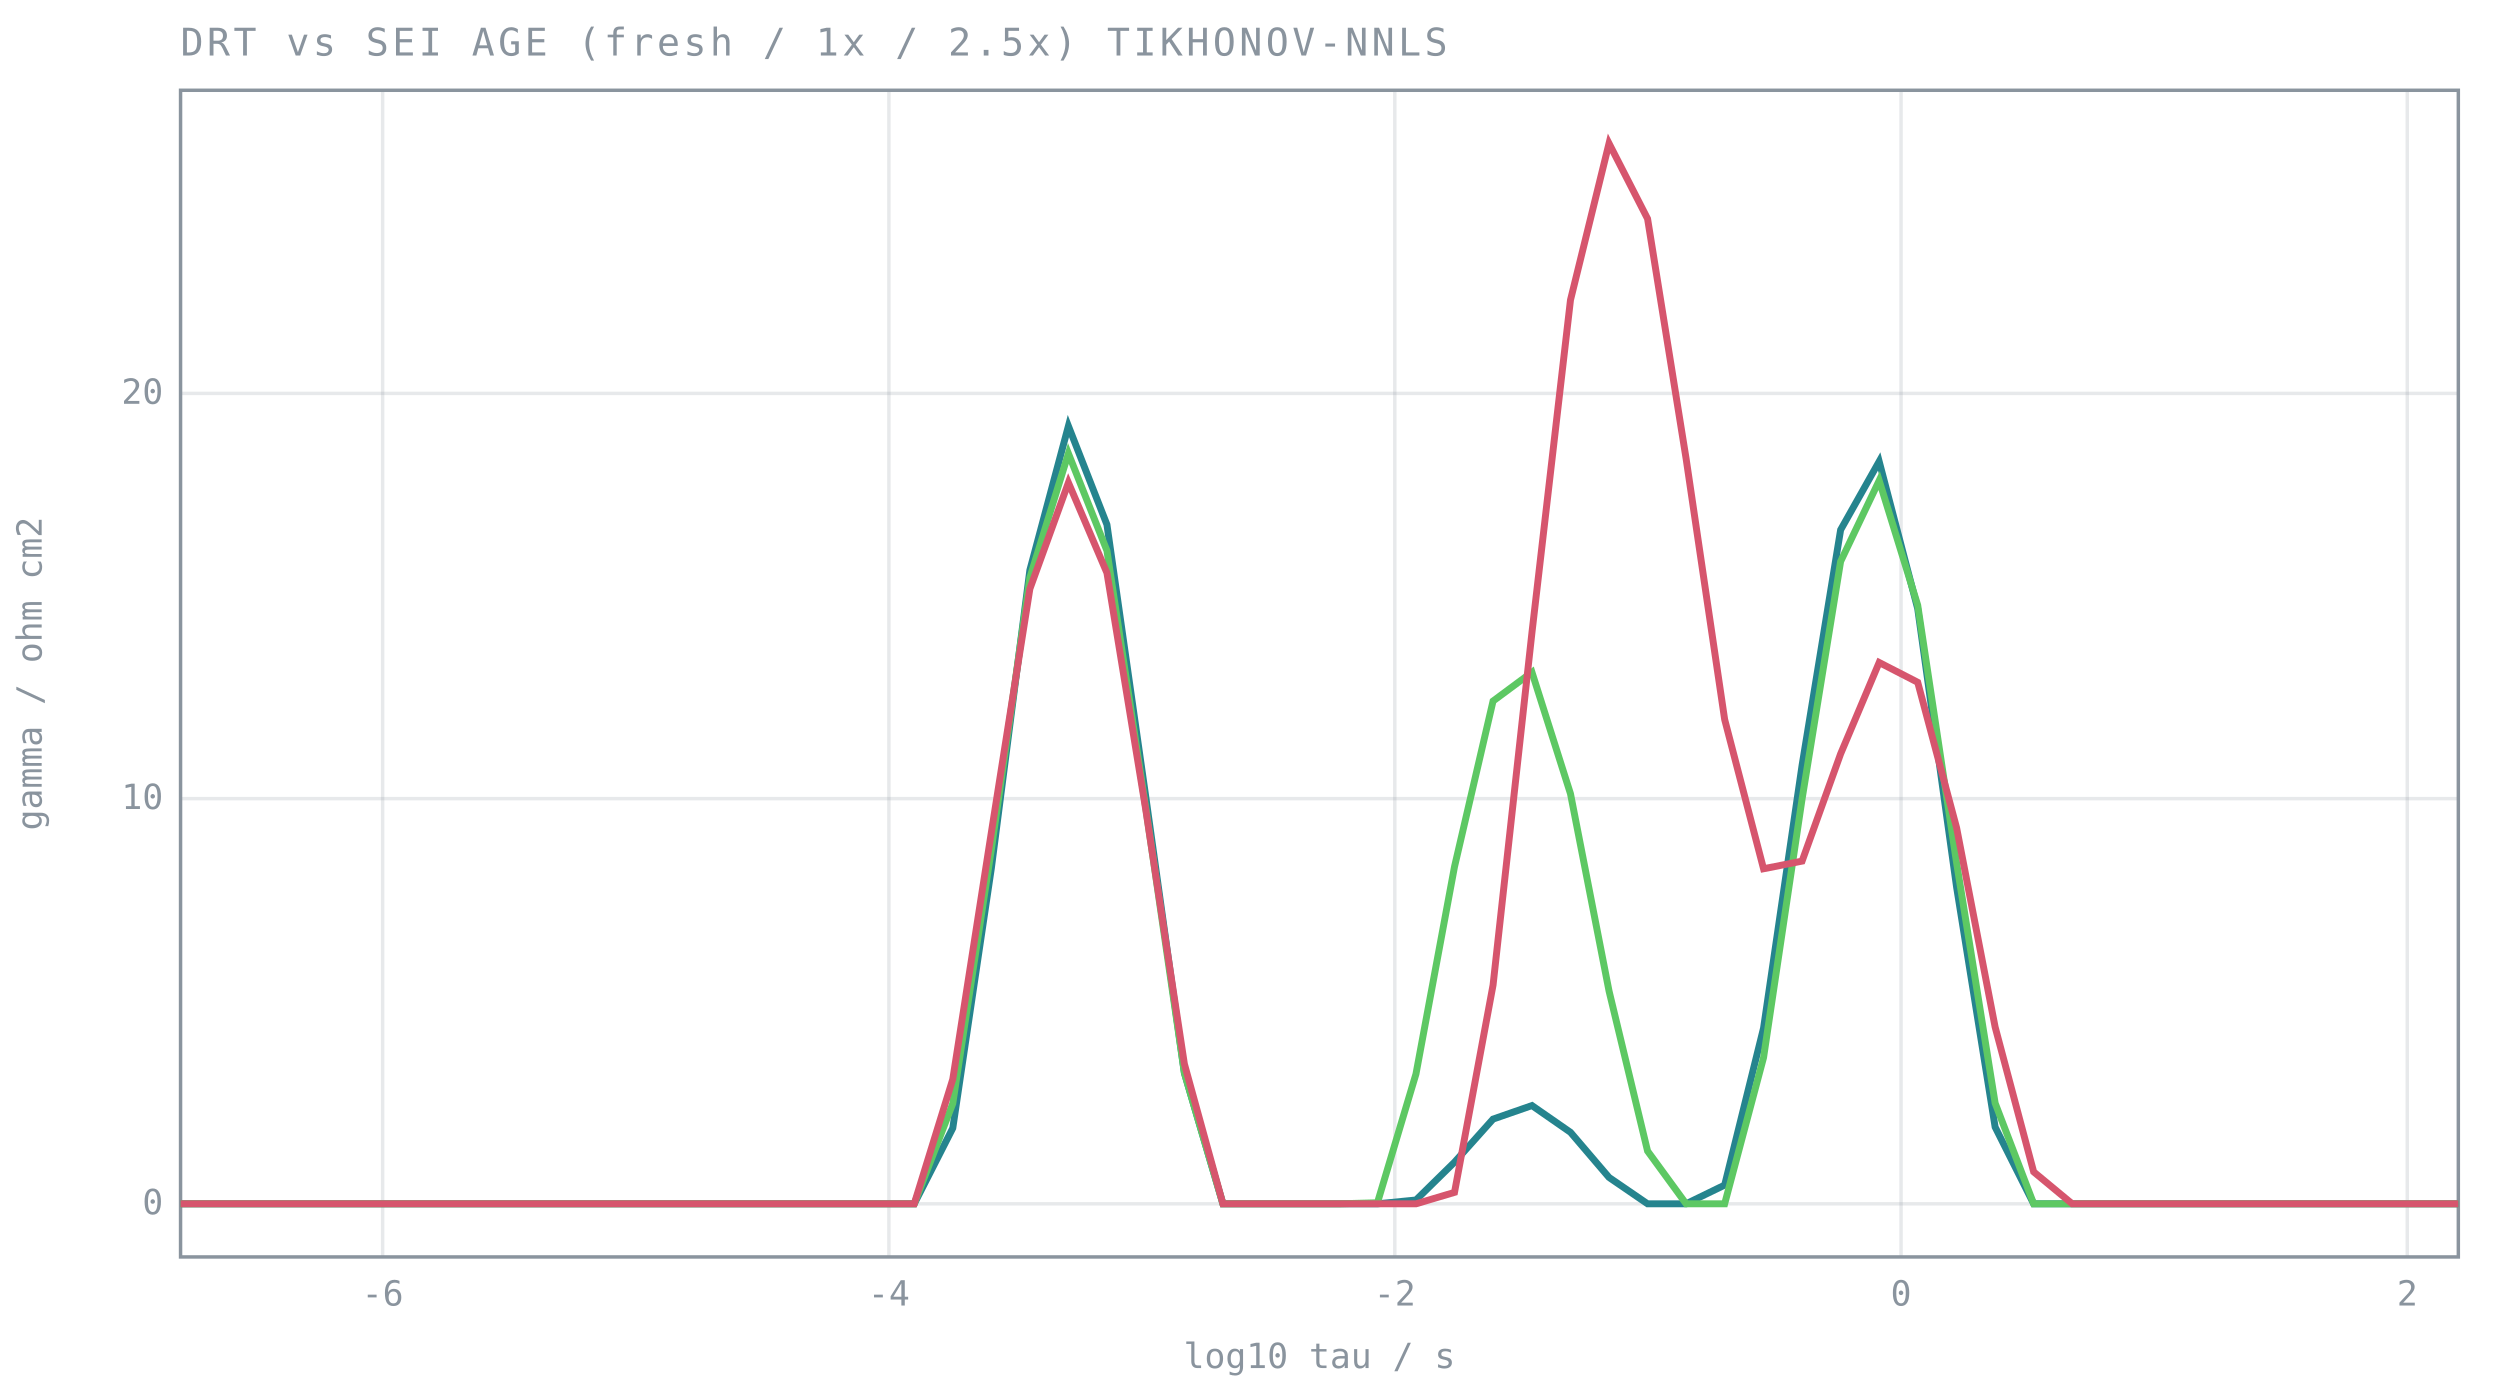
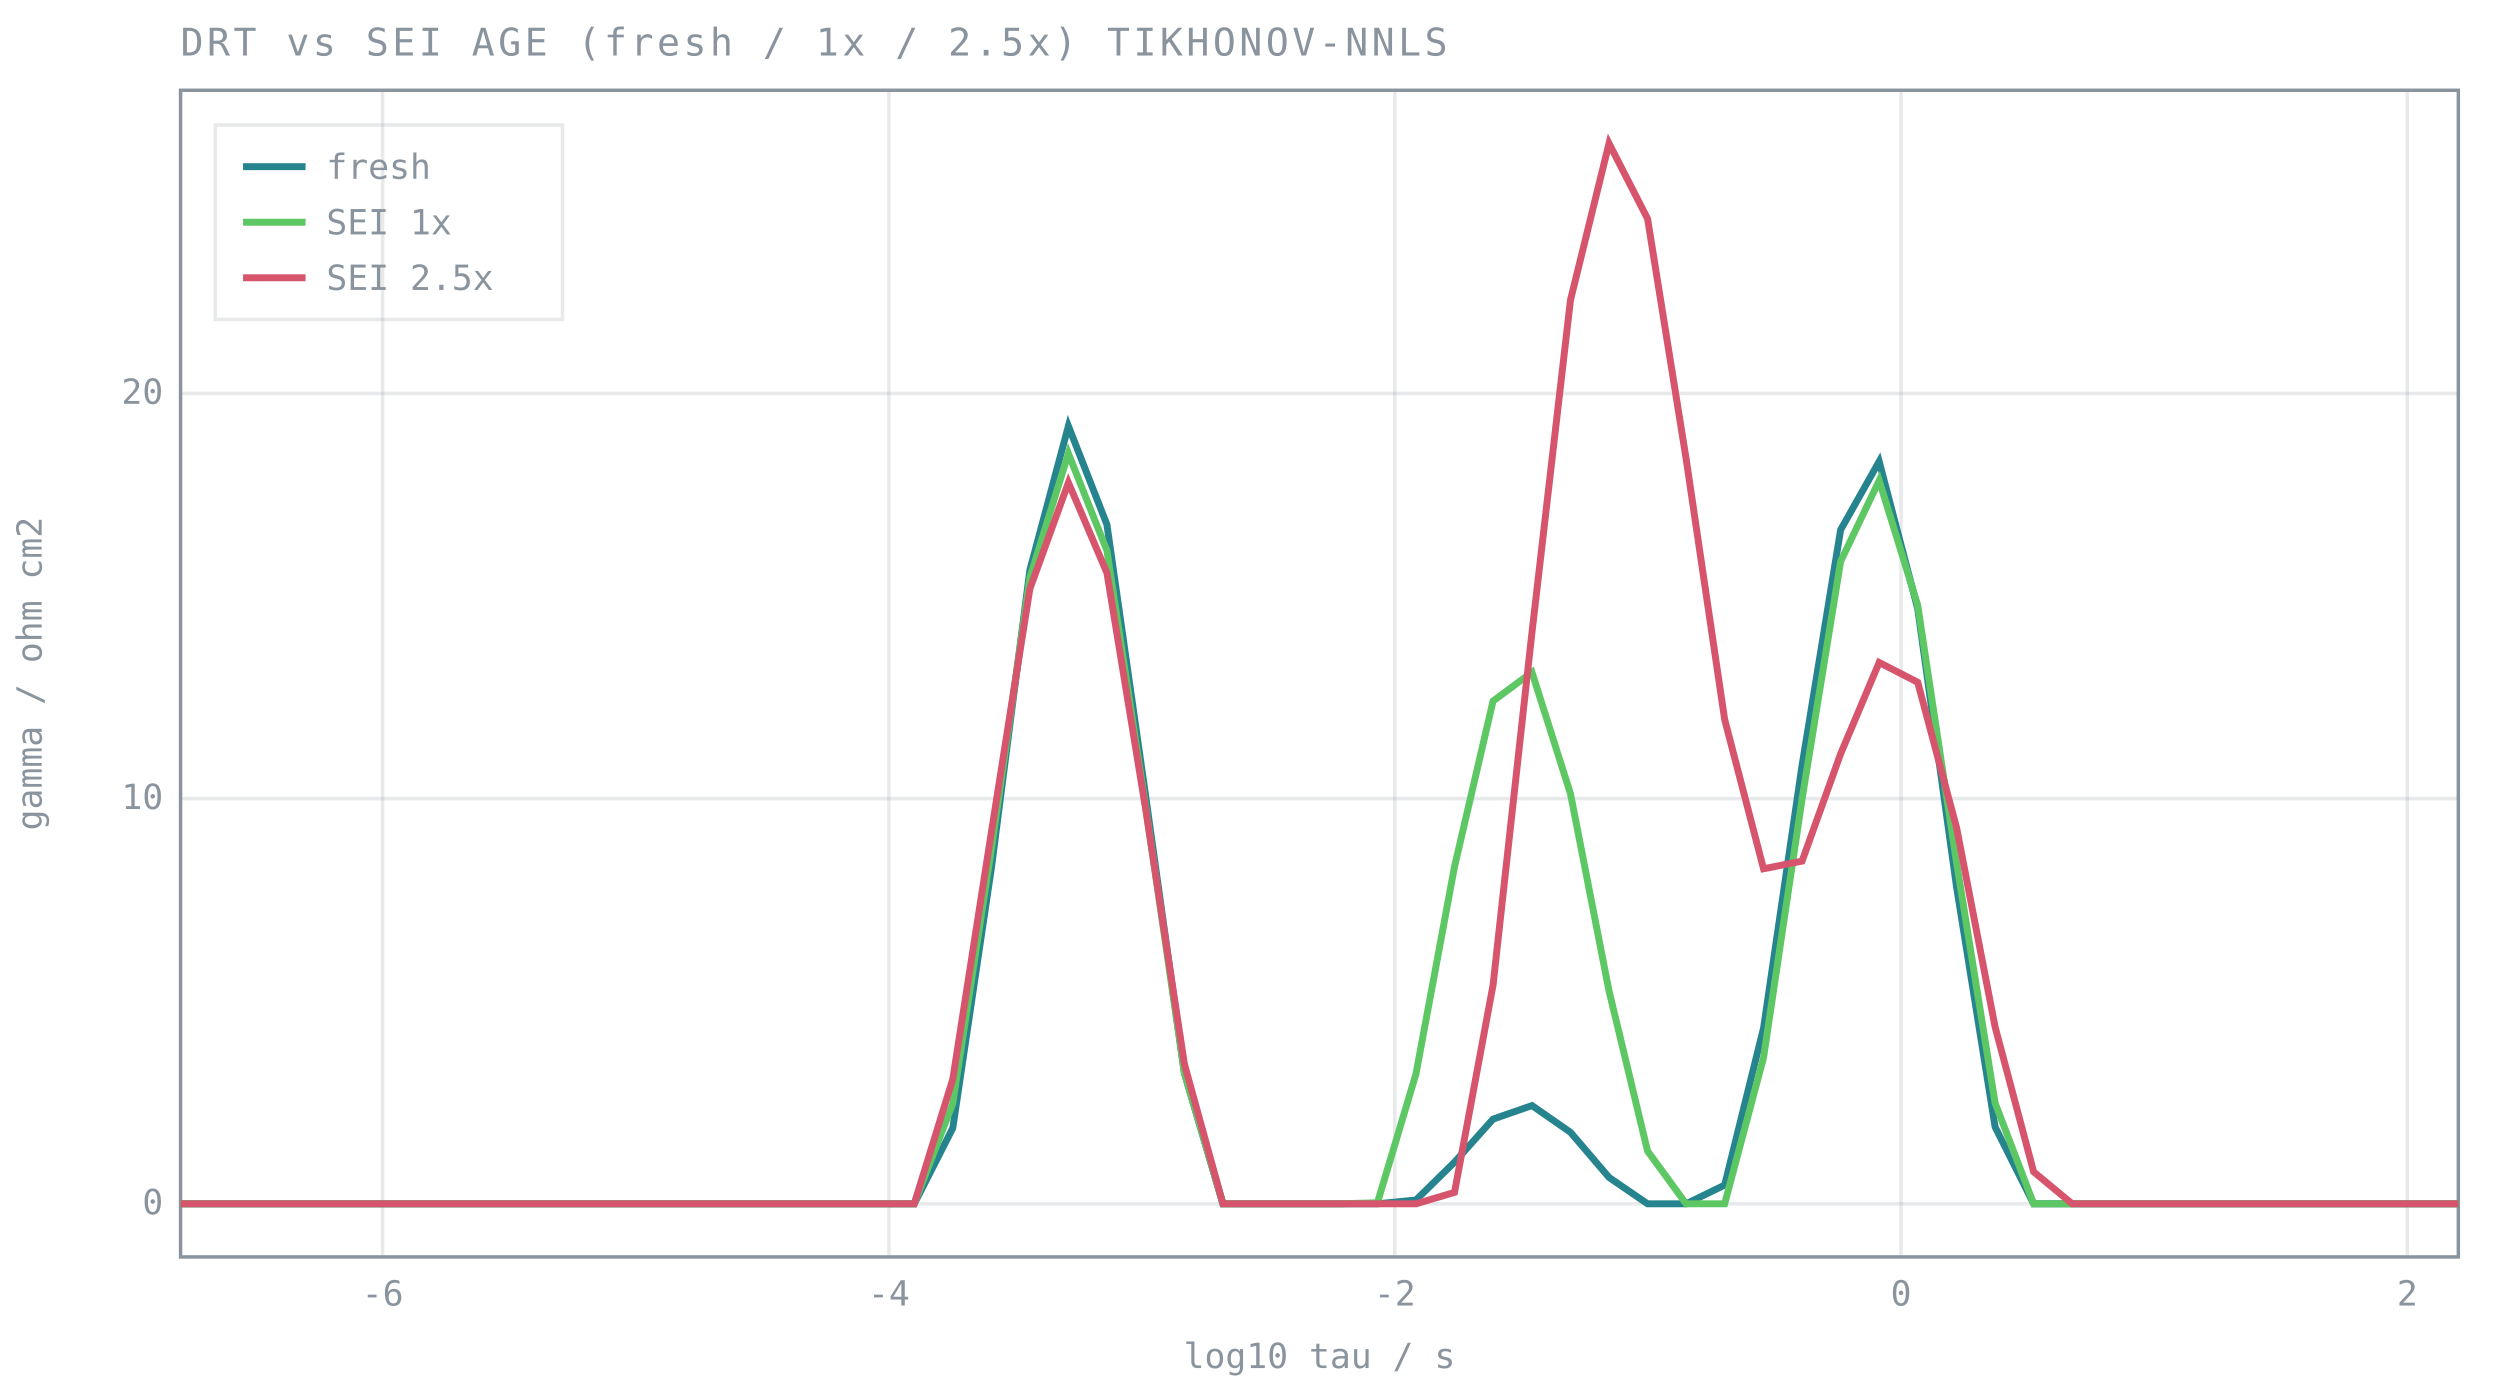
<svg xmlns="http://www.w3.org/2000/svg" viewBox="0 0 720 400" font-family="'IBM Plex Mono', monospace" font-size="10">
  <line x1="110.2" y1="26" x2="110.2" y2="362" stroke="#8a949e33" />
  <text x="110.2" y="376" fill="#8a949e" text-anchor="middle">-6</text>
  <line x1="256.0" y1="26" x2="256.0" y2="362" stroke="#8a949e33" />
  <text x="256.0" y="376" fill="#8a949e" text-anchor="middle">-4</text>
  <line x1="401.7" y1="26" x2="401.7" y2="362" stroke="#8a949e33" />
  <text x="401.7" y="376" fill="#8a949e" text-anchor="middle">-2</text>
  <line x1="547.5" y1="26" x2="547.5" y2="362" stroke="#8a949e33" />
  <text x="547.5" y="376" fill="#8a949e" text-anchor="middle">0</text>
  <line x1="693.3" y1="26" x2="693.3" y2="362" stroke="#8a949e33" />
  <text x="693.3" y="376" fill="#8a949e" text-anchor="middle">2</text>
  <line x1="52" y1="346.7" x2="708" y2="346.7" stroke="#8a949e33" />
  <text x="47" y="349.7" fill="#8a949e" text-anchor="end">0</text>
  <line x1="52" y1="230.0" x2="708" y2="230.0" stroke="#8a949e33" />
  <text x="47" y="233.0" fill="#8a949e" text-anchor="end">10</text>
  <line x1="52" y1="113.3" x2="708" y2="113.3" stroke="#8a949e33" />
  <text x="47" y="116.3" fill="#8a949e" text-anchor="end">20</text>
  <rect x="52" y="26" width="656" height="336" fill="none" stroke="#8a949e" />
  <path d="M52.0,346.7 L63.1,346.7 L74.2,346.7 L85.4,346.7 L96.5,346.7 L107.6,346.7 L118.7,346.7 L129.8,346.7 L140.9,346.7 L152.1,346.7 L163.2,346.7 L174.3,346.7 L185.4,346.7 L196.5,346.7 L207.7,346.7 L218.8,346.7 L229.9,346.7 L241.0,346.7 L252.1,346.7 L263.3,346.7 L274.4,324.9 L285.5,250.1 L296.6,164.2 L307.7,122.7 L318.8,151.1 L330.0,229.6 L341.1,309.0 L352.2,346.7 L363.3,346.7 L374.4,346.7 L385.6,346.7 L396.7,346.7 L407.8,345.6 L418.9,334.7 L430.0,322.3 L441.2,318.4 L452.3,326.1 L463.4,339.1 L474.5,346.7 L485.6,346.7 L496.7,341.3 L507.9,296.1 L519.0,220.4 L530.1,152.6 L541.2,132.9 L552.3,175.3 L563.5,255.5 L574.6,324.6 L585.7,346.7 L596.8,346.7 L607.9,346.7 L619.1,346.7 L630.2,346.7 L641.3,346.7 L652.4,346.7 L663.5,346.7 L674.6,346.7 L685.8,346.7 L696.9,346.7 L708.0,346.7" fill="none" stroke="rgb(37, 132, 142)" stroke-width="2" />
  <path d="M52.0,346.7 L63.1,346.7 L74.2,346.7 L85.4,346.7 L96.5,346.7 L107.6,346.7 L118.7,346.7 L129.8,346.7 L140.9,346.7 L152.1,346.7 L163.2,346.7 L174.3,346.7 L185.4,346.7 L196.5,346.7 L207.7,346.7 L218.8,346.7 L229.9,346.7 L241.0,346.7 L252.1,346.7 L263.3,346.7 L274.4,317.8 L285.5,244.7 L296.6,166.4 L307.7,130.6 L318.8,158.6 L330.0,232.8 L341.1,309.0 L352.2,346.7 L363.3,346.7 L374.4,346.7 L385.6,346.7 L396.7,346.4 L407.8,309.3 L418.9,249.6 L430.0,201.9 L441.2,193.6 L452.3,228.6 L463.4,285.4 L474.5,331.5 L485.6,346.7 L496.7,346.7 L507.9,304.6 L519.0,230.1 L530.1,161.7 L541.2,138.4 L552.3,174.3 L563.5,248.5 L574.6,317.7 L585.7,346.7 L596.8,346.7 L607.9,346.7 L619.1,346.7 L630.2,346.7 L641.3,346.7 L652.4,346.7 L663.5,346.7 L674.6,346.7 L685.8,346.7 L696.9,346.7 L708.0,346.7" fill="none" stroke="rgb(93, 200, 99)" stroke-width="2" />
  <path d="M52.0,346.7 L63.1,346.7 L74.2,346.7 L85.4,346.7 L96.5,346.7 L107.6,346.7 L118.7,346.7 L129.8,346.7 L140.9,346.7 L152.1,346.7 L163.2,346.7 L174.3,346.7 L185.4,346.7 L196.5,346.7 L207.7,346.7 L218.8,346.7 L229.9,346.7 L241.0,346.7 L252.1,346.7 L263.3,346.7 L274.4,310.8 L285.5,239.8 L296.6,169.6 L307.7,139.0 L318.8,165.0 L330.0,233.3 L341.1,306.4 L352.2,346.7 L363.3,346.7 L374.4,346.7 L385.6,346.7 L396.7,346.7 L407.8,346.7 L418.9,343.4 L430.0,283.7 L441.2,182.2 L452.3,86.4 L463.4,41.3 L474.5,63.0 L485.6,132.1 L496.7,207.2 L507.9,250.2 L519.0,248.0 L530.1,217.1 L541.2,190.8 L552.3,196.5 L563.5,238.4 L574.6,295.8 L585.7,337.5 L596.8,346.7 L607.9,346.7 L619.1,346.7 L630.2,346.7 L641.3,346.7 L652.4,346.7 L663.5,346.7 L674.6,346.7 L685.8,346.7 L696.9,346.7 L708.0,346.7" fill="none" stroke="rgb(214, 85, 109)" stroke-width="2" />
  <text x="380" y="394" fill="#8a949e" text-anchor="middle">log10 tau / s</text>
  <text transform="translate(12 194) rotate(-90)" fill="#8a949e" text-anchor="middle">gamma / ohm cm2</text>
  <text x="52" y="16" fill="#8a949e" font-size="11" letter-spacing="1">DRT vs SEI AGE  (fresh / 1x / 2.5x)  TIKHONOV-NNLS</text>
+   <rect x="62" y="36" width="100" height="56" fill="none" stroke="#8a949e33" />
+   <line x1="70" y1="48" x2="88" y2="48" stroke="rgb(37, 132, 142)" stroke-width="2" />
+   <text x="94" y="51.5" fill="#8a949e">fresh</text>
+   <line x1="70" y1="64" x2="88" y2="64" stroke="rgb(93, 200, 99)" stroke-width="2" />
+   <text x="94" y="67.5" fill="#8a949e">SEI 1x</text>
+   <line x1="70" y1="80" x2="88" y2="80" stroke="rgb(214, 85, 109)" stroke-width="2" />
+   <text x="94" y="83.5" fill="#8a949e">SEI 2.5x</text>
</svg>
